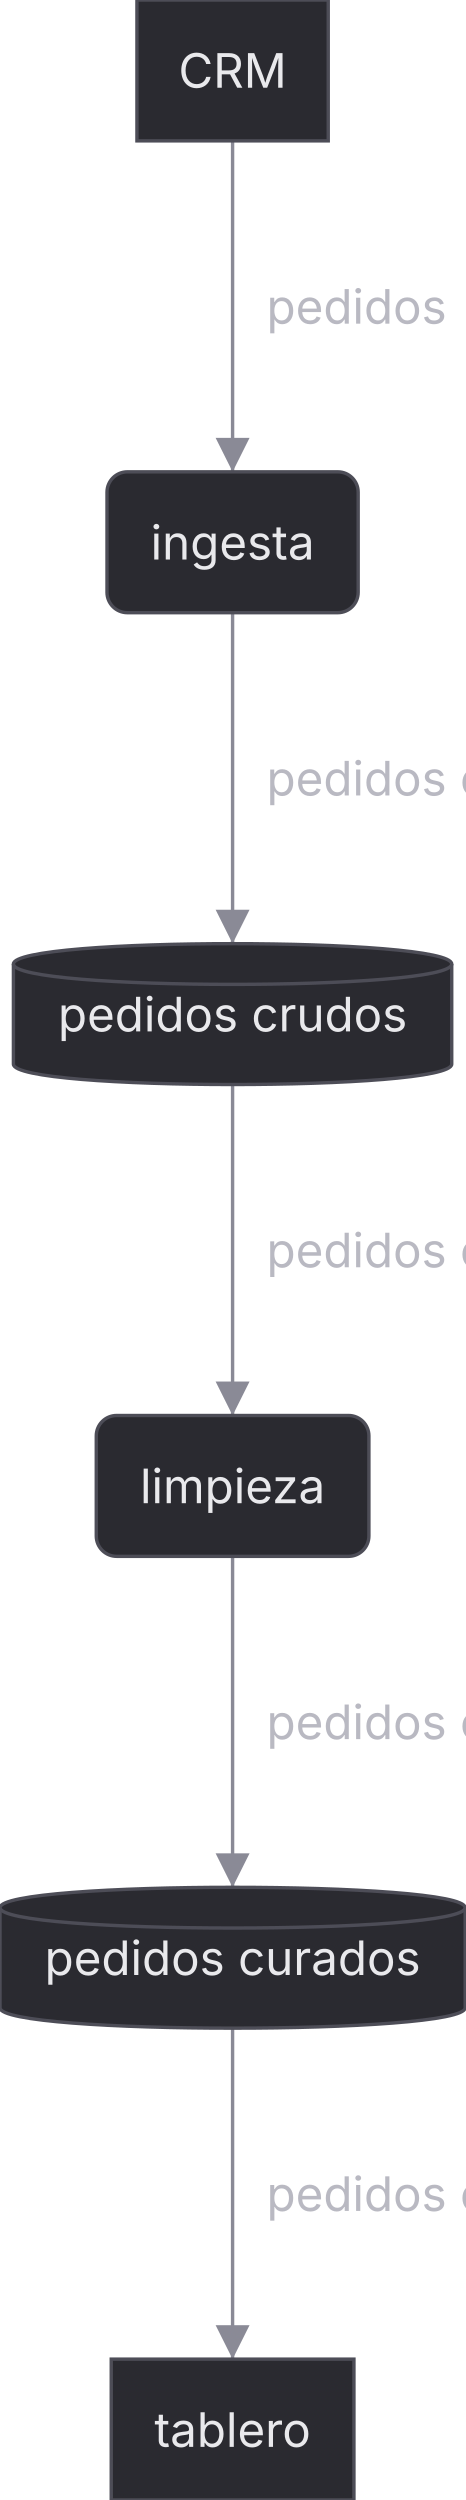
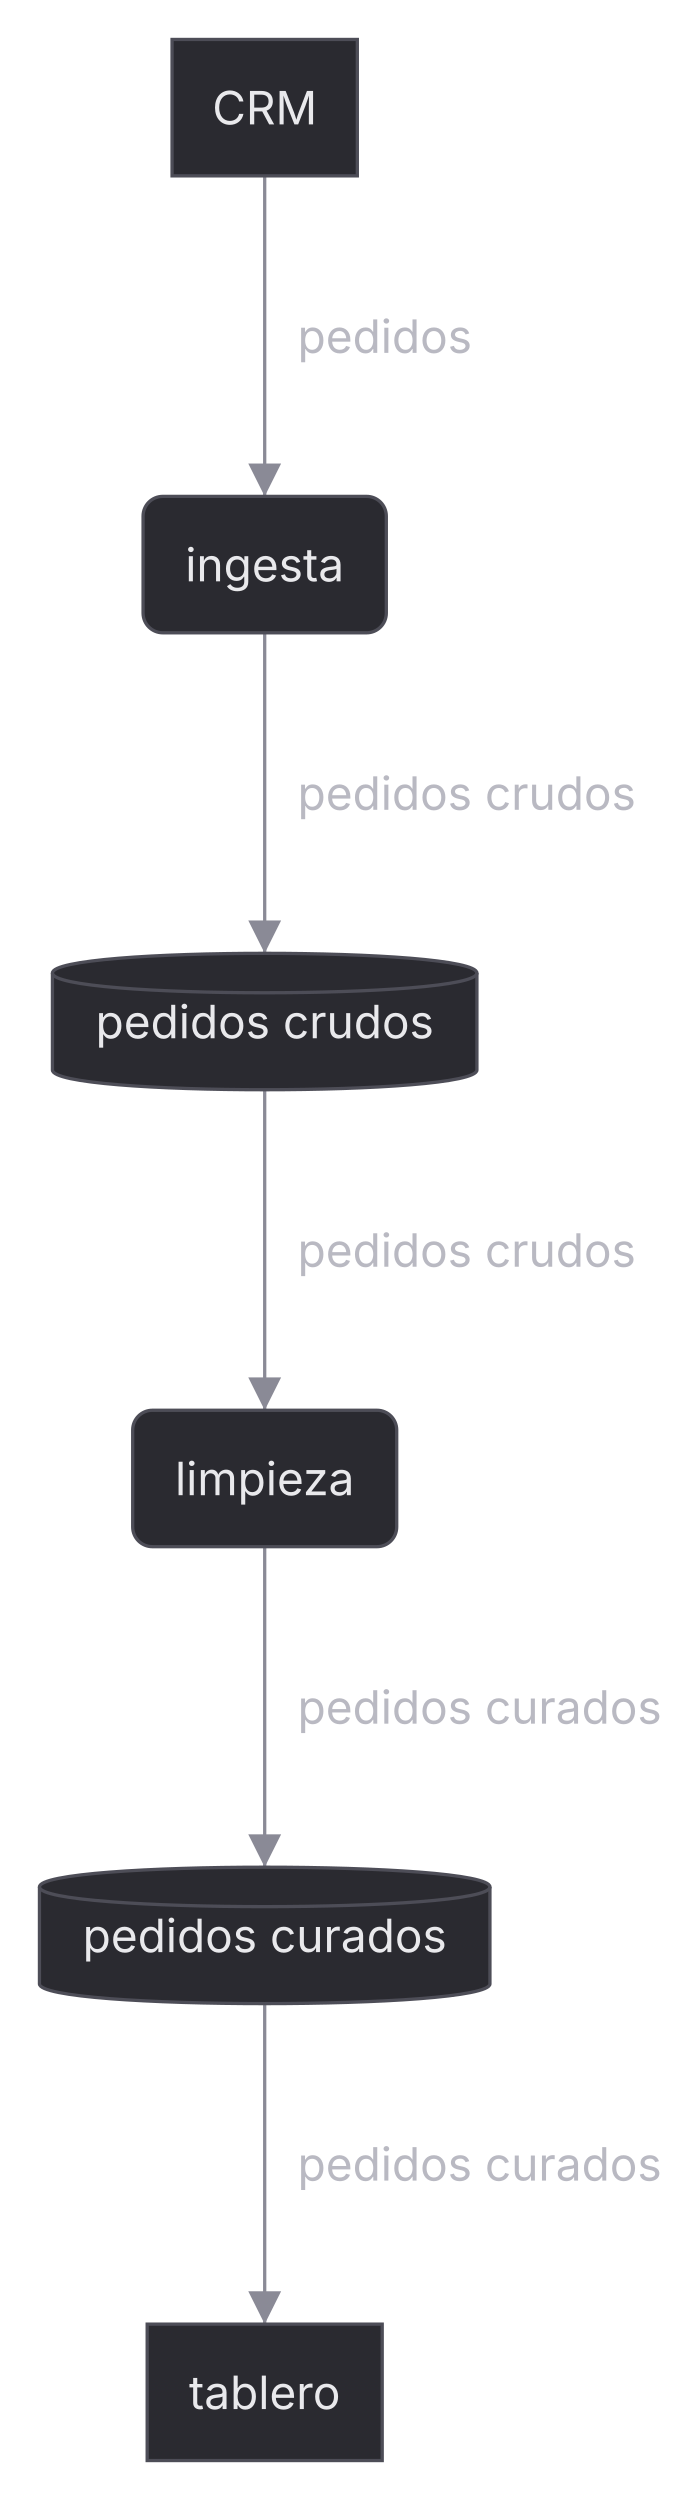
- <svg xmlns="http://www.w3.org/2000/svg" class="graphium" viewBox="0.00 0.00 137.04 736.50" width="137.04" height="736.50">
+ <svg xmlns="http://www.w3.org/2000/svg" class="graphium" viewBox="-12.00 -12.00 210.40 760.50" width="210.40" height="760.50">
  <style>
.bg{fill:rgba(27, 27, 27, 1.00)}
.node-fill{fill:rgba(42, 42, 48, 1.00)}
.node-stroke{stroke:rgba(77, 77, 87, 1.00);stroke-width:1.00}
.node-text{fill:rgba(233, 233, 236, 1.00)}
.edge-stroke{stroke:rgba(138, 138, 150, 1.00);stroke-width:1.00;fill:none}
.edge-text{fill:rgba(185, 185, 194, 1.00)}
.accent{fill:rgba(110, 168, 254, 1.00);stroke:rgba(110, 168, 254, 1.00)}
.emphasis-highlight{stroke:rgba(110, 168, 254, 1.00)}
.emphasis-highlight-text{fill:rgba(110, 168, 254, 1.00)}
.emphasis-muted{opacity:0.55}
.group-box{fill:rgba(42, 42, 48, 1.00);fill-opacity:0.12;stroke:rgba(77, 77, 87, 1.00);stroke-width:1.00;stroke-dasharray:8.00 5.00}
.group-label{fill:rgba(185, 185, 194, 1.00)}
.lane-band{fill:rgba(42, 42, 48, 1.00);fill-opacity:0.35;stroke:rgba(77, 77, 87, 1.00);stroke-width:1.00}
.lane-label{fill:rgba(185, 185, 194, 1.00)}
.lifeline{stroke:rgba(77, 77, 87, 1.00);stroke-width:1.00;stroke-dasharray:4.00 4.00;fill:none}
.stroke-dashed{stroke-dasharray:6.00 4.00}
.text{font-family:Inter, sans-serif}
.cardinality{fill:none;stroke:rgba(138, 138, 150, 1.00);stroke-width:1.00}
.arrow-normal{fill:rgba(138, 138, 150, 1.00)}
.arrow-highlight{fill:rgba(110, 168, 254, 1.00)}
.arrow-muted{fill:rgba(138, 138, 150, 1.00);opacity:0.55}
+ .row-badge{fill:rgba(185, 185, 194, 1.00)}
+ .row-note{fill:rgba(185, 185, 194, 1.00)}
+ .row-key{font-weight:600}
+ .row-nullable{opacity:0.75}
</style>
  <defs>
    <marker id="arrow-normal" viewBox="0.00 0.00 10.00 10.00" refX="10.00" refY="5.00" markerWidth="10.00" markerHeight="10.00" markerUnits="userSpaceOnUse" orient="auto">
      <path class="arrow-normal" d="M 0.00 0.00 L 10.00 5.00 L 0.00 10.00 Z" />
    </marker>
  </defs>
  <g class="layer-groups">
</g>
  <g class="layer-edges">
    <polyline id="m-crm-ingesta" class="edge-stroke" points="68.52,41.50 68.52,90.25 68.52,139.00" marker-end="url(#arrow-normal)" />
    <text class="edge-text text" x="105.05" y="90.25" font-size="14.00" text-anchor="middle" dominant-baseline="central">pedidos</text>
    <polyline id="m-crudo-limpieza" class="edge-stroke" points="68.52,319.50 68.52,368.25 68.52,417.00" marker-end="url(#arrow-normal)" />
    <text class="edge-text text" x="129.97" y="368.25" font-size="14.00" text-anchor="middle" dominant-baseline="central">pedidos crudos</text>
    <polyline id="m-curado-bi" class="edge-stroke" points="68.52,597.50 68.52,646.25 68.52,695.00" marker-end="url(#arrow-normal)" />
    <text class="edge-text text" x="133.90" y="646.25" font-size="14.00" text-anchor="middle" dominant-baseline="central">pedidos curados</text>
    <polyline id="m-ingesta-crudo" class="edge-stroke" points="68.52,180.50 68.52,229.25 68.52,278.00" marker-end="url(#arrow-normal)" />
    <text class="edge-text text" x="129.97" y="229.25" font-size="14.00" text-anchor="middle" dominant-baseline="central">pedidos crudos</text>
    <polyline id="m-limpieza-curado" class="edge-stroke" points="68.52,458.50 68.52,507.25 68.52,556.00" marker-end="url(#arrow-normal)" />
    <text class="edge-text text" x="133.90" y="507.25" font-size="14.00" text-anchor="middle" dominant-baseline="central">pedidos curados</text>
  </g>
  <g class="layer-nodes">
    <rect id="g-bi" class="node-fill node-stroke shape-box" x="32.77" y="695.00" width="71.50" height="41.50" />
    <text class="node-text text" x="68.52" y="715.75" font-size="14.00" text-anchor="middle" dominant-baseline="central">tablero</text>
    <rect id="g-crm" class="node-fill node-stroke shape-box" x="40.34" y="0.00" width="56.36" height="41.50" />
    <text class="node-text text" x="68.52" y="20.75" font-size="14.00" text-anchor="middle" dominant-baseline="central">CRM</text>
    <path id="g-crudo" class="node-fill node-stroke shape-cylinder" d="M 3.95 284.00 C 3.95 276.00 133.08 276.00 133.08 284.00 L 133.08 313.50 C 133.08 321.50 3.95 321.50 3.95 313.50 Z" />
    <path class="node-stroke shape-cylinder" fill="none" d="M 3.95 284.00 C 3.95 292.00 133.08 292.00 133.08 284.00" />
    <text class="node-text text" x="68.52" y="298.75" font-size="14.00" text-anchor="middle" dominant-baseline="central">pedidos crudos</text>
    <path id="g-curado" class="node-fill node-stroke shape-cylinder" d="M 0.00 562.00 C 0.00 554.00 137.04 554.00 137.04 562.00 L 137.04 591.50 C 137.04 599.50 0.00 599.50 0.00 591.50 Z" />
    <path class="node-stroke shape-cylinder" fill="none" d="M 0.00 562.00 C 0.00 570.00 137.04 570.00 137.04 562.00" />
    <text class="node-text text" x="68.52" y="576.75" font-size="14.00" text-anchor="middle" dominant-baseline="central">pedidos curados</text>
    <rect id="g-ingesta" class="node-fill node-stroke shape-rounded" x="31.52" y="139.00" width="74.00" height="41.50" rx="6.00" ry="6.00" />
    <text class="node-text text" x="68.52" y="159.75" font-size="14.00" text-anchor="middle" dominant-baseline="central">ingesta</text>
    <rect id="g-limpieza" class="node-fill node-stroke shape-rounded" x="28.36" y="417.00" width="80.32" height="41.50" rx="6.00" ry="6.00" />
    <text class="node-text text" x="68.52" y="437.75" font-size="14.00" text-anchor="middle" dominant-baseline="central">limpieza</text>
  </g>
</svg>
